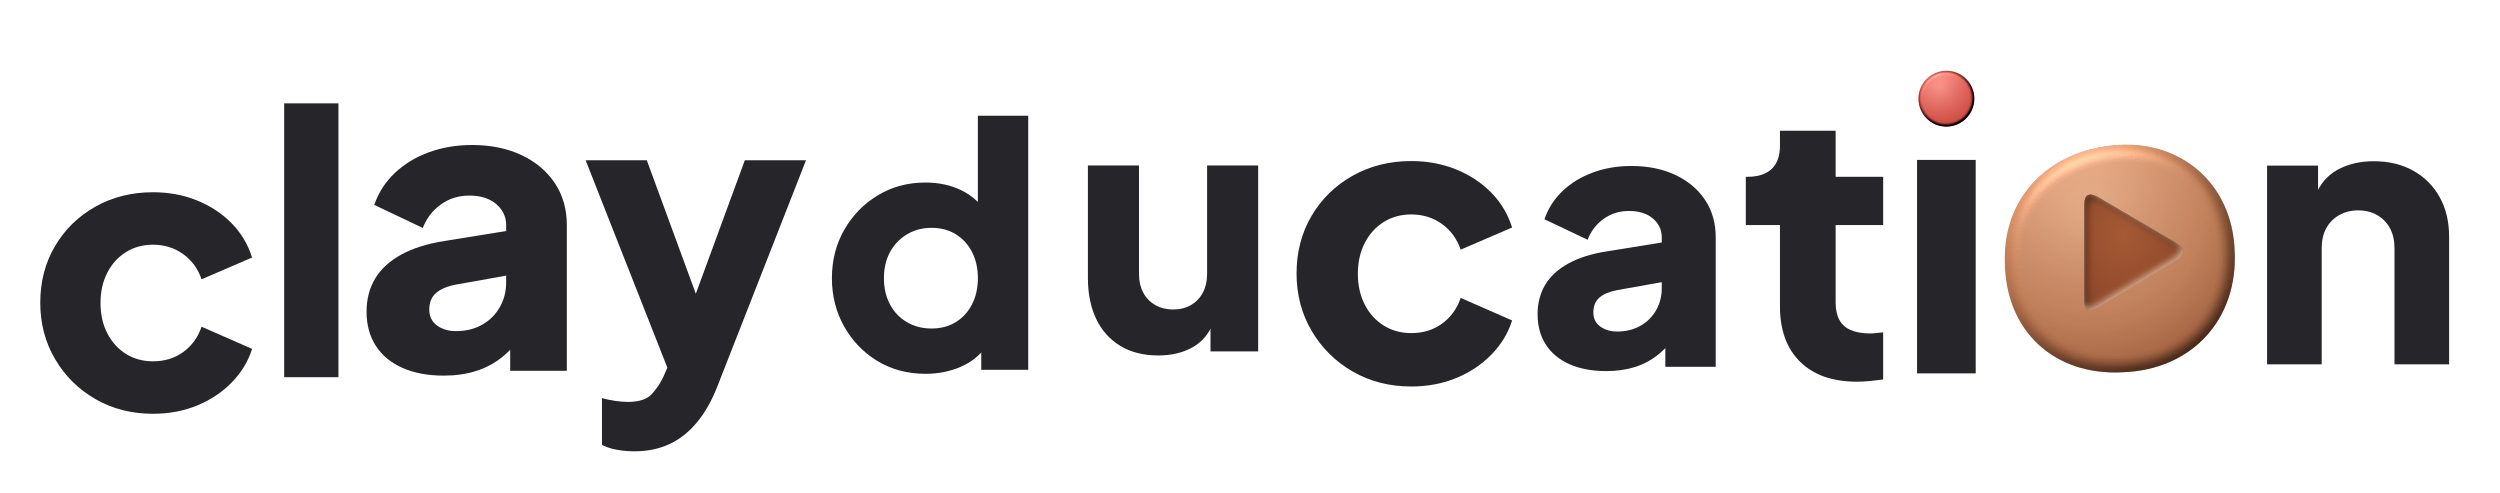
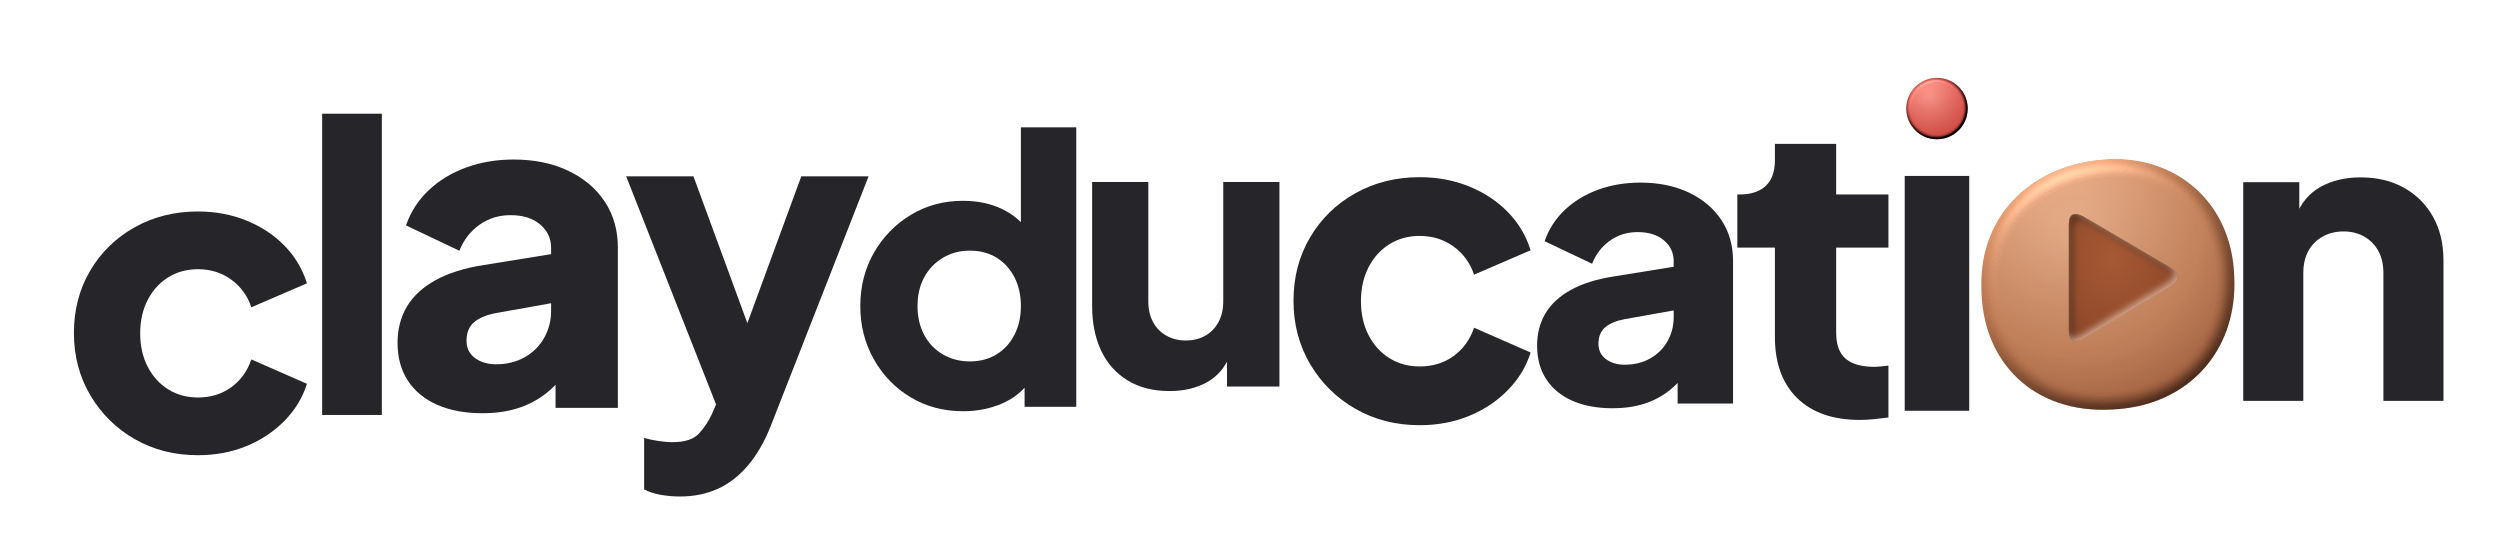
- <svg xmlns="http://www.w3.org/2000/svg" viewBox="-80 -1000 6593 1300" role="img" aria-label="Clayducation">
+ <svg xmlns="http://www.w3.org/2000/svg" viewBox="-80 -1000 5993 1300" role="img" aria-label="Clayducation">
  <defs>
    <filter id="clay" x="-20%" y="-20%" width="140%" height="140%" color-interpolation-filters="sRGB">
      <feGaussianBlur in="SourceAlpha" stdDeviation="5" result="b" />
      <feSpecularLighting in="b" surfaceScale="5" specularConstant=".55" specularExponent="14" lighting-color="#fff5ea" result="s">
        <fePointLight x="40" y="-60" z="160" />
      </feSpecularLighting>
      <feComposite in="s" in2="SourceAlpha" operator="in" result="s2" />
      <feDiffuseLighting in="b" surfaceScale="5" diffuseConstant="1.05" lighting-color="#fff" result="d">
        <feDistantLight azimuth="235" elevation="55" />
      </feDiffuseLighting>
      <feComposite in="d" in2="SourceAlpha" operator="in" result="d2" />
      <feBlend in="SourceGraphic" in2="d2" mode="multiply" result="lit" />
      <feComposite in="lit" in2="s2" operator="arithmetic" k2="1" k3=".5" />
    </filter>
    <filter id="press" x="-20%" y="-20%" width="140%" height="140%" color-interpolation-filters="sRGB">
      <feGaussianBlur in="SourceAlpha" stdDeviation="2.6" result="b" />
      <feOffset in="b" dx="3" dy="4" result="o" />
      <feComposite in="SourceAlpha" in2="o" operator="out" result="e" />
      <feFlood flood-color="#4a2716" flood-opacity=".75" />
      <feComposite in2="e" operator="in" result="sh" />
      <feOffset in="b" dx="-2" dy="-2" result="o2" />
      <feComposite in="SourceAlpha" in2="o2" operator="out" result="e2" />
      <feFlood flood-color="#ffe7d4" flood-opacity=".6" />
      <feComposite in2="e2" operator="in" result="li" />
      <feMerge>
        <feMergeNode in="SourceGraphic" />
        <feMergeNode in="sh" />
        <feMergeNode in="li" />
      </feMerge>
    </filter>
    <radialGradient id="cf" cx="38%" cy="30%" r="80%">
      <stop offset="0" stop-color="#e4a37c" />
      <stop offset=".6" stop-color="#cd8358" />
      <stop offset="1" stop-color="#a95f3c" />
    </radialGradient>
    <radialGradient id="hole" cx="40%" cy="35%" r="75%">
      <stop offset="0" stop-color="#a65a35" />
      <stop offset="1" stop-color="#8a4528" />
    </radialGradient>
    <radialGradient id="pop" cx="38%" cy="30%" r="80%">
      <stop offset="0" stop-color="#ff8a7f" />
      <stop offset="1" stop-color="#e2433a" />
    </radialGradient>
  </defs>
-   <path d="M323.0 12.0 Q241.0 12.0 175.5 -25.5 Q110.0 -63.0 71.5 -128.0 Q33.0 -193.0 33.0 -274.0 Q33.0 -355.0 71.0 -419.5 Q109.0 -484.0 175.0 -521.0 Q241.0 -558.0 323.0 -558.0 Q384.0 -558.0 436.0 -537.0 Q488.0 -516.0 525.0 -478.5 Q562.0 -441.0 578.0 -390.0 L448.0 -334.0 Q434.0 -375.0 400.5 -399.0 Q367.0 -423.0 323.0 -423.0 Q284.0 -423.0 253.5 -404.0 Q223.0 -385.0 205.5 -351.0 Q188.0 -317.0 188.0 -273.0 Q188.0 -229.0 205.5 -195.0 Q223.0 -161.0 253.5 -142.0 Q284.0 -123.0 323.0 -123.0 Q368.0 -123.0 401.0 -147.0 Q434.0 -171.0 448.0 -212.0 L578.0 -155.0 Q563.0 -107.0 526.0 -69.0 Q489.0 -31.0 437.0 -9.5 Q385.0 12.0 323.0 12.0 Z" fill="#26262a" transform="rotate(0.0 305.5 -273.0) translate(305.5 -200.9) scale(1.025) translate(-305.5 273.0)" />
-   <path d="M666.0 -0.0 L666.0 -757.0 L816.0 -757.0 L816.0 -0.0 Z" fill="#26262a" transform="rotate(0.0 741.0 -273.0) translate(741.0 -265.7) scale(0.954) translate(-741.0 273.0)" />
-   <path d="M1095.0 12.0 Q1036.0 12.0 993.0 -7.0 Q950.0 -26.0 927.0 -61.5 Q904.0 -97.0 904.0 -146.0 Q904.0 -192.0 925.0 -227.5 Q946.0 -263.0 989.5 -287.0 Q1033.0 -311.0 1098.0 -321.0 L1265.0 -348.0 L1265.0 -238.0 L1125.0 -213.0 Q1093.0 -207.0 1076.0 -192.5 Q1059.0 -178.0 1059.0 -151.0 Q1059.0 -126.0 1078.0 -112.0 Q1097.0 -98.0 1125.0 -98.0 Q1162.0 -98.0 1190.0 -114.0 Q1218.0 -130.0 1233.5 -157.5 Q1249.0 -185.0 1249.0 -218.0 L1249.0 -360.0 Q1249.0 -391.0 1224.5 -412.0 Q1200.0 -433.0 1158.0 -433.0 Q1118.0 -433.0 1087.5 -411.0 Q1057.0 -389.0 1043.0 -353.0 L923.0 -410.0 Q939.0 -456.0 974.0 -489.0 Q1009.0 -522.0 1058.0 -540.0 Q1107.0 -558.0 1165.0 -558.0 Q1234.0 -558.0 1287.0 -533.0 Q1340.0 -508.0 1369.5 -463.5 Q1399.0 -419.0 1399.0 -360.0 L1399.0 -0.0 L1259.0 -0.0 L1259.0 -88.0 L1293.0 -94.0 Q1269.0 -58.0 1240.0 -34.5 Q1211.0 -11.0 1175.0 0.5 Q1139.0 12.0 1095.0 12.0 Z" fill="#26262a" transform="rotate(0.0 1162.5 -273.0) translate(1162.5 -313.5) scale(1.067) translate(-1162.5 273.0)" />
-   <path d="M1594.0 220.0 Q1570.0 220.0 1547.5 216.0 Q1525.0 212.0 1508.0 203.0 L1508.0 80.0 Q1522.0 84.0 1541.0 87.0 Q1560.0 90.0 1576.0 90.0 Q1620.0 90.0 1639.0 69.5 Q1658.0 49.0 1670.0 23.0 L1707.0 -62.0 L1705.0 63.0 L1465.0 -546.0 L1626.0 -546.0 L1785.0 -113.0 L1725.0 -113.0 L1884.0 -546.0 L2045.0 -546.0 L1811.0 51.0 Q1789.0 107.0 1757.0 145.0 Q1725.0 183.0 1684.5 201.5 Q1644.0 220.0 1594.0 220.0 Z" fill="#26262a" transform="rotate(0.0 1750.0 -273.0) translate(1750.0 -303.8) scale(1.002) translate(-1750.0 273.0)" />
-   <path d="M2358.0 12.0 Q2278.0 12.0 2215.0 -26.0 Q2152.0 -64.0 2115.5 -129.0 Q2079.0 -194.0 2079.0 -273.0 Q2079.0 -353.0 2116.0 -417.5 Q2153.0 -482.0 2216.0 -520.0 Q2279.0 -558.0 2357.0 -558.0 Q2417.0 -558.0 2463.5 -535.5 Q2510.0 -513.0 2537.0 -472.0 L2514.0 -442.0 L2514.0 -757.0 L2664.0 -757.0 L2664.0 -0.0 L2524.0 -0.0 L2524.0 -100.0 L2538.0 -69.0 Q2510.0 -29.0 2462.0 -8.5 Q2414.0 12.0 2358.0 12.0 Z M2376.0 -123.0 Q2417.0 -123.0 2448.0 -142.0 Q2479.0 -161.0 2496.5 -195.0 Q2514.0 -229.0 2514.0 -273.0 Q2514.0 -317.0 2496.5 -351.0 Q2479.0 -385.0 2448.0 -404.0 Q2417.0 -423.0 2376.0 -423.0 Q2335.0 -423.0 2302.5 -403.5 Q2270.0 -384.0 2252.0 -350.5 Q2234.0 -317.0 2234.0 -273.0 Q2234.0 -229.0 2252.0 -195.0 Q2270.0 -161.0 2302.5 -142.0 Q2335.0 -123.0 2376.0 -123.0 Z" fill="#26262a" transform="rotate(0.0 2382.5 -273.0) translate(2382.5 -266.4) scale(0.885) translate(-2382.5 273.0)" />
-   <path d="M2970.0 12.0 Q2904.0 12.0 2857.5 -16.5 Q2811.0 -45.0 2787.0 -96.0 Q2763.0 -147.0 2763.0 -215.0 L2763.0 -546.0 L2913.0 -546.0 L2913.0 -227.0 Q2913.0 -196.0 2925.5 -172.5 Q2938.0 -149.0 2961.0 -136.0 Q2984.0 -123.0 3013.0 -123.0 Q3043.0 -123.0 3065.5 -136.0 Q3088.0 -149.0 3100.5 -172.5 Q3113.0 -196.0 3113.0 -227.0 L3113.0 -546.0 L3263.0 -546.0 L3263.0 -0.0 L3123.0 -0.0 L3123.0 -108.0 L3131.0 -84.0 Q3112.0 -35.0 3069.5 -11.5 Q3027.0 12.0 2970.0 12.0 Z" fill="#26262a" transform="rotate(0.0 3018.5 -273.0) translate(3018.5 -318.5) scale(0.898) translate(-3018.5 273.0)" />
-   <path d="M3641.0 12.0 Q3559.0 12.0 3493.5 -25.5 Q3428.0 -63.0 3389.5 -128.0 Q3351.0 -193.0 3351.0 -274.0 Q3351.0 -355.0 3389.0 -419.5 Q3427.0 -484.0 3493.0 -521.0 Q3559.0 -558.0 3641.0 -558.0 Q3702.0 -558.0 3754.0 -537.0 Q3806.0 -516.0 3843.0 -478.5 Q3880.0 -441.0 3896.0 -390.0 L3766.0 -334.0 Q3752.0 -375.0 3718.5 -399.0 Q3685.0 -423.0 3641.0 -423.0 Q3602.0 -423.0 3571.5 -404.0 Q3541.0 -385.0 3523.5 -351.0 Q3506.0 -317.0 3506.0 -273.0 Q3506.0 -229.0 3523.5 -195.0 Q3541.0 -161.0 3571.5 -142.0 Q3602.0 -123.0 3641.0 -123.0 Q3686.0 -123.0 3719.0 -147.0 Q3752.0 -171.0 3766.0 -212.0 L3896.0 -155.0 Q3881.0 -107.0 3844.0 -69.0 Q3807.0 -31.0 3755.0 -9.5 Q3703.0 12.0 3641.0 12.0 Z" fill="#26262a" transform="rotate(0.0 3623.5 -273.0) translate(3623.5 -278.0) scale(1.043) translate(-3623.5 273.0)" />
-   <path d="M4153.0 12.0 Q4094.0 12.0 4051.0 -7.0 Q4008.0 -26.0 3985.0 -61.5 Q3962.0 -97.0 3962.0 -146.0 Q3962.0 -192.0 3983.0 -227.5 Q4004.0 -263.0 4047.5 -287.0 Q4091.0 -311.0 4156.0 -321.0 L4323.0 -348.0 L4323.0 -238.0 L4183.0 -213.0 Q4151.0 -207.0 4134.0 -192.5 Q4117.0 -178.0 4117.0 -151.0 Q4117.0 -126.0 4136.0 -112.0 Q4155.0 -98.0 4183.0 -98.0 Q4220.0 -98.0 4248.0 -114.0 Q4276.0 -130.0 4291.5 -157.5 Q4307.0 -185.0 4307.0 -218.0 L4307.0 -360.0 Q4307.0 -391.0 4282.5 -412.0 Q4258.0 -433.0 4216.0 -433.0 Q4176.0 -433.0 4145.5 -411.0 Q4115.0 -389.0 4101.0 -353.0 L3981.0 -410.0 Q3997.0 -456.0 4032.0 -489.0 Q4067.0 -522.0 4116.0 -540.0 Q4165.0 -558.0 4223.0 -558.0 Q4292.0 -558.0 4345.0 -533.0 Q4398.0 -508.0 4427.5 -463.5 Q4457.0 -419.0 4457.0 -360.0 L4457.0 -0.0 L4317.0 -0.0 L4317.0 -88.0 L4351.0 -94.0 Q4327.0 -58.0 4298.0 -34.5 Q4269.0 -11.0 4233.0 0.5 Q4197.0 12.0 4153.0 12.0 Z" fill="#26262a" transform="rotate(0.0 4215.5 -273.0) translate(4215.5 -291.8) scale(0.949) translate(-4215.5 273.0)" />
-   <path d="M4820.0 6.0 Q4721.0 6.0 4666.5 -47.5 Q4612.0 -101.0 4612.0 -197.0 L4612.0 -416.0 L4520.0 -416.0 L4520.0 -546.0 L4525.0 -546.0 Q4567.0 -546.0 4589.5 -567.0 Q4612.0 -588.0 4612.0 -630.0 L4612.0 -670.0 L4762.0 -670.0 L4762.0 -546.0 L4890.0 -546.0 L4890.0 -416.0 L4762.0 -416.0 L4762.0 -207.0 Q4762.0 -179.0 4772.0 -160.5 Q4782.0 -142.0 4803.0 -133.0 Q4824.0 -124.0 4855.0 -124.0 Q4862.0 -124.0 4871.0 -125.0 Q4880.0 -126.0 4890.0 -127.0 L4890.0 -0.0 Q4875.0 2.0 4856.0 4.0 Q4837.0 6.0 4820.0 6.0 Z" fill="#26262a" transform="rotate(0.0 4712.5 -273.0) translate(4712.5 -266.5) scale(0.979) translate(-4712.5 273.0)" />
-   <path d="M4978.0 -0.0 L4978.0 -546.0 L5128.0 -546.0 L5128.0 -0.0 Z" fill="#26262a" transform="rotate(0.0 5053.0 -273.0) translate(5053.0 -296.8) scale(1.031) translate(-5053.0 273.0)" />
-   <g transform="rotate(0.0 5053.0 -273.0) translate(0 -23.8) translate(4973.0 -796.0) scale(0.800)">
+   <path d="M394.0 12.0 Q312.0 12.0 246.5 -25.5 Q181.0 -63.0 142.5 -128.0 Q104.0 -193.0 104.0 -274.0 Q104.0 -355.0 142.0 -419.5 Q180.0 -484.0 246.0 -521.0 Q312.0 -558.0 394.0 -558.0 Q455.0 -558.0 507.0 -537.0 Q559.0 -516.0 596.0 -478.5 Q633.0 -441.0 649.0 -390.0 L519.0 -334.0 Q505.0 -375.0 471.5 -399.0 Q438.0 -423.0 394.0 -423.0 Q355.0 -423.0 324.5 -404.0 Q294.0 -385.0 276.5 -351.0 Q259.0 -317.0 259.0 -273.0 Q259.0 -229.0 276.5 -195.0 Q294.0 -161.0 324.5 -142.0 Q355.0 -123.0 394.0 -123.0 Q439.0 -123.0 472.0 -147.0 Q505.0 -171.0 519.0 -212.0 L649.0 -155.0 Q634.0 -107.0 597.0 -69.0 Q560.0 -31.0 508.0 -9.5 Q456.0 12.0 394.0 12.0 Z" fill="#26262a" transform="rotate(0.0 376.5 -273.0) translate(376.5 -200.9) scale(1.025) translate(-376.5 273.0)" />
+   <path d="M688.8 -0.0 L688.8 -757.0 L838.8 -757.0 L838.8 -0.0 Z" fill="#26262a" transform="rotate(0.0 763.8 -273.0) translate(763.8 -265.7) scale(0.954) translate(-763.8 273.0)" />
+   <path d="M1081.3 12.0 Q1022.3 12.0 979.3 -7.0 Q936.3 -26.0 913.3 -61.5 Q890.3 -97.0 890.3 -146.0 Q890.3 -192.0 911.3 -227.5 Q932.3 -263.0 975.8 -287.0 Q1019.3 -311.0 1084.3 -321.0 L1251.3 -348.0 L1251.3 -238.0 L1111.3 -213.0 Q1079.3 -207.0 1062.3 -192.5 Q1045.3 -178.0 1045.3 -151.0 Q1045.3 -126.0 1064.3 -112.0 Q1083.3 -98.0 1111.3 -98.0 Q1148.3 -98.0 1176.3 -114.0 Q1204.3 -130.0 1219.8 -157.5 Q1235.3 -185.0 1235.3 -218.0 L1235.3 -360.0 Q1235.3 -391.0 1210.8 -412.0 Q1186.3 -433.0 1144.3 -433.0 Q1104.3 -433.0 1073.8 -411.0 Q1043.3 -389.0 1029.3 -353.0 L909.3 -410.0 Q925.3 -456.0 960.3 -489.0 Q995.3 -522.0 1044.3 -540.0 Q1093.3 -558.0 1151.3 -558.0 Q1220.3 -558.0 1273.3 -533.0 Q1326.3 -508.0 1355.8 -463.5 Q1385.3 -419.0 1385.3 -360.0 L1385.3 -0.0 L1245.3 -0.0 L1245.3 -88.0 L1279.3 -94.0 Q1255.3 -58.0 1226.3 -34.5 Q1197.3 -11.0 1161.3 0.5 Q1125.3 12.0 1081.3 12.0 Z" fill="#26262a" transform="rotate(0.0 1148.8 -273.0) translate(1148.8 -313.5) scale(1.067) translate(-1148.8 273.0)" />
+   <path d="M1550.6 220.0 Q1526.6 220.0 1504.1 216.0 Q1481.6 212.0 1464.6 203.0 L1464.6 80.0 Q1478.6 84.0 1497.6 87.0 Q1516.6 90.0 1532.6 90.0 Q1576.6 90.0 1595.6 69.5 Q1614.6 49.0 1626.6 23.0 L1663.6 -62.0 L1661.6 63.0 L1421.6 -546.0 L1582.6 -546.0 L1741.6 -113.0 L1681.6 -113.0 L1840.6 -546.0 L2001.6 -546.0 L1767.6 51.0 Q1745.6 107.0 1713.6 145.0 Q1681.6 183.0 1641.1 201.5 Q1600.6 220.0 1550.6 220.0 Z" fill="#26262a" transform="rotate(0.0 1706.6 -273.0) translate(1706.6 -303.8) scale(1.002) translate(-1706.6 273.0)" />
+   <path d="M2226.4 12.0 Q2146.4 12.0 2083.4 -26.0 Q2020.4 -64.0 1983.9 -129.0 Q1947.4 -194.0 1947.4 -273.0 Q1947.4 -353.0 1984.4 -417.5 Q2021.4 -482.0 2084.4 -520.0 Q2147.4 -558.0 2225.4 -558.0 Q2285.4 -558.0 2331.9 -535.5 Q2378.4 -513.0 2405.4 -472.0 L2382.4 -442.0 L2382.4 -757.0 L2532.4 -757.0 L2532.4 -0.0 L2392.4 -0.0 L2392.4 -100.0 L2406.4 -69.0 Q2378.4 -29.0 2330.4 -8.5 Q2282.4 12.0 2226.4 12.0 Z M2244.4 -123.0 Q2285.4 -123.0 2316.4 -142.0 Q2347.4 -161.0 2364.9 -195.0 Q2382.4 -229.0 2382.4 -273.0 Q2382.4 -317.0 2364.9 -351.0 Q2347.4 -385.0 2316.4 -404.0 Q2285.4 -423.0 2244.4 -423.0 Q2203.4 -423.0 2170.9 -403.5 Q2138.4 -384.0 2120.4 -350.5 Q2102.4 -317.0 2102.4 -273.0 Q2102.4 -229.0 2120.4 -195.0 Q2138.4 -161.0 2170.9 -142.0 Q2203.4 -123.0 2244.4 -123.0 Z" fill="#26262a" transform="rotate(0.0 2250.9 -273.0) translate(2250.9 -266.4) scale(0.885) translate(-2250.9 273.0)" />
+   <path d="M2719.0 12.0 Q2653.0 12.0 2606.5 -16.5 Q2560.0 -45.0 2536.0 -96.0 Q2512.0 -147.0 2512.0 -215.0 L2512.0 -546.0 L2662.0 -546.0 L2662.0 -227.0 Q2662.0 -196.0 2674.5 -172.5 Q2687.0 -149.0 2710.0 -136.0 Q2733.0 -123.0 2762.0 -123.0 Q2792.0 -123.0 2814.5 -136.0 Q2837.0 -149.0 2849.5 -172.5 Q2862.0 -196.0 2862.0 -227.0 L2862.0 -546.0 L3012.0 -546.0 L3012.0 -0.0 L2872.0 -0.0 L2872.0 -108.0 L2880.0 -84.0 Q2861.0 -35.0 2818.5 -11.5 Q2776.0 12.0 2719.0 12.0 Z" fill="#26262a" transform="rotate(0.0 2767.5 -273.0) translate(2767.5 -318.5) scale(0.898) translate(-2767.5 273.0)" />
+   <path d="M3322.5 12.0 Q3240.5 12.0 3175.0 -25.5 Q3109.5 -63.0 3071.0 -128.0 Q3032.5 -193.0 3032.5 -274.0 Q3032.5 -355.0 3070.5 -419.5 Q3108.5 -484.0 3174.5 -521.0 Q3240.5 -558.0 3322.5 -558.0 Q3383.5 -558.0 3435.5 -537.0 Q3487.5 -516.0 3524.5 -478.5 Q3561.5 -441.0 3577.5 -390.0 L3447.5 -334.0 Q3433.5 -375.0 3400.0 -399.0 Q3366.5 -423.0 3322.5 -423.0 Q3283.5 -423.0 3253.0 -404.0 Q3222.5 -385.0 3205.0 -351.0 Q3187.5 -317.0 3187.5 -273.0 Q3187.5 -229.0 3205.0 -195.0 Q3222.5 -161.0 3253.0 -142.0 Q3283.5 -123.0 3322.5 -123.0 Q3367.5 -123.0 3400.5 -147.0 Q3433.5 -171.0 3447.5 -212.0 L3577.5 -155.0 Q3562.5 -107.0 3525.5 -69.0 Q3488.5 -31.0 3436.5 -9.5 Q3384.5 12.0 3322.5 12.0 Z" fill="#26262a" transform="rotate(0.0 3305.0 -273.0) translate(3305.0 -278.0) scale(1.043) translate(-3305.0 273.0)" />
+   <path d="M3782.8 12.0 Q3723.8 12.0 3680.8 -7.0 Q3637.8 -26.0 3614.8 -61.5 Q3591.8 -97.0 3591.8 -146.0 Q3591.8 -192.0 3612.8 -227.5 Q3633.8 -263.0 3677.3 -287.0 Q3720.8 -311.0 3785.8 -321.0 L3952.8 -348.0 L3952.8 -238.0 L3812.8 -213.0 Q3780.8 -207.0 3763.8 -192.5 Q3746.8 -178.0 3746.8 -151.0 Q3746.8 -126.0 3765.8 -112.0 Q3784.8 -98.0 3812.8 -98.0 Q3849.8 -98.0 3877.8 -114.0 Q3905.8 -130.0 3921.3 -157.5 Q3936.8 -185.0 3936.8 -218.0 L3936.8 -360.0 Q3936.8 -391.0 3912.3 -412.0 Q3887.8 -433.0 3845.8 -433.0 Q3805.8 -433.0 3775.3 -411.0 Q3744.8 -389.0 3730.8 -353.0 L3610.8 -410.0 Q3626.8 -456.0 3661.8 -489.0 Q3696.8 -522.0 3745.8 -540.0 Q3794.8 -558.0 3852.8 -558.0 Q3921.8 -558.0 3974.8 -533.0 Q4027.8 -508.0 4057.3 -463.5 Q4086.8 -419.0 4086.8 -360.0 L4086.8 -0.0 L3946.8 -0.0 L3946.8 -88.0 L3980.8 -94.0 Q3956.8 -58.0 3927.8 -34.5 Q3898.8 -11.0 3862.8 0.5 Q3826.8 12.0 3782.8 12.0 Z" fill="#26262a" transform="rotate(0.0 3845.3 -273.0) translate(3845.3 -291.8) scale(0.949) translate(-3845.3 273.0)" />
+   <path d="M4380.7 6.0 Q4281.7 6.0 4227.2 -47.5 Q4172.7 -101.0 4172.7 -197.0 L4172.7 -416.0 L4080.7 -416.0 L4080.7 -546.0 L4085.7 -546.0 Q4127.7 -546.0 4150.2 -567.0 Q4172.7 -588.0 4172.7 -630.0 L4172.7 -670.0 L4322.7 -670.0 L4322.7 -546.0 L4450.7 -546.0 L4450.7 -416.0 L4322.7 -416.0 L4322.7 -207.0 Q4322.7 -179.0 4332.7 -160.5 Q4342.7 -142.0 4363.7 -133.0 Q4384.7 -124.0 4415.7 -124.0 Q4422.7 -124.0 4431.7 -125.0 Q4440.7 -126.0 4450.7 -127.0 L4450.7 -0.0 Q4435.7 2.0 4416.7 4.0 Q4397.7 6.0 4380.7 6.0 Z" fill="#26262a" transform="rotate(0.0 4273.2 -273.0) translate(4273.2 -266.5) scale(0.979) translate(-4273.2 273.0)" />
+   <path d="M4488.3 -0.0 L4488.3 -546.0 L4638.3 -546.0 L4638.3 -0.0 Z" fill="#26262a" transform="rotate(0.0 4563.3 -273.0) translate(4563.3 -296.8) scale(1.031) translate(-4563.3 273.0)" />
+   <g transform="rotate(0.0 4563.3 -273.0) translate(0 -23.8) translate(4483.3 -796.0) scale(0.800)">
    <circle cx="100" cy="100" r="92" fill="url(#pop)" filter="url(#clay)" />
  </g>
-   <g transform="translate(5180.9 -650.6) rotate(0.0 327.6 327.6) scale(3.276)">
+   <g transform="translate(4643.5 -650.6) rotate(0.0 327.6 327.6) scale(3.276)">
    <path d="M100 10C150 7 191 41 193 95c3 55-34 96-90 98C48 196 8 160 8 103 7 49 47 13 100 10Z" fill="url(#cf)" filter="url(#clay)" />
    <path d="M72 58Q72 46 83 52L146 89Q157 96 146 103L83 141Q72 147 72 135Z" fill="url(#hole)" filter="url(#press)" />
  </g>
-   <path d="M5889.0 -0.0 L5889.0 -546.0 L6029.0 -546.0 L6029.0 -438.0 L6021.0 -462.0 Q6040.0 -511.0 6082.5 -534.5 Q6125.0 -558.0 6182.0 -558.0 Q6244.0 -558.0 6290.5 -532.0 Q6337.0 -506.0 6363.0 -459.5 Q6389.0 -413.0 6389.0 -350.7 L6389.0 -0.0 L6239.0 -0.0 L6239.0 -319.0 Q6239.0 -351.0 6226.5 -374.0 Q6214.0 -397.0 6191.4 -410.0 Q6168.8 -423.0 6139.4 -423.0 Q6110.0 -423.0 6087.0 -410.0 Q6064.0 -397.0 6051.5 -374.0 Q6039.0 -351.0 6039.0 -319.0 L6039.0 -0.0 Z" fill="#26262a" transform="rotate(0.0 6133.5 -273.0) translate(6133.5 -301.2) scale(0.960) translate(-6133.5 273.0)" />
+   <path d="M5287.7 -0.0 L5287.7 -546.0 L5427.7 -546.0 L5427.7 -438.0 L5419.7 -462.0 Q5438.7 -511.0 5481.2 -534.5 Q5523.7 -558.0 5580.7 -558.0 Q5642.7 -558.0 5689.2 -532.0 Q5735.7 -506.0 5761.7 -459.5 Q5787.7 -413.0 5787.7 -350.7 L5787.7 -0.0 L5637.7 -0.0 L5637.7 -319.0 Q5637.7 -351.0 5625.2 -374.0 Q5612.7 -397.0 5590.1 -410.0 Q5567.5 -423.0 5538.1 -423.0 Q5508.7 -423.0 5485.7 -410.0 Q5462.7 -397.0 5450.2 -374.0 Q5437.7 -351.0 5437.7 -319.0 L5437.7 -0.0 Z" fill="#26262a" transform="rotate(0.0 5532.2 -273.0) translate(5532.2 -301.2) scale(0.960) translate(-5532.2 273.0)" />
</svg>
